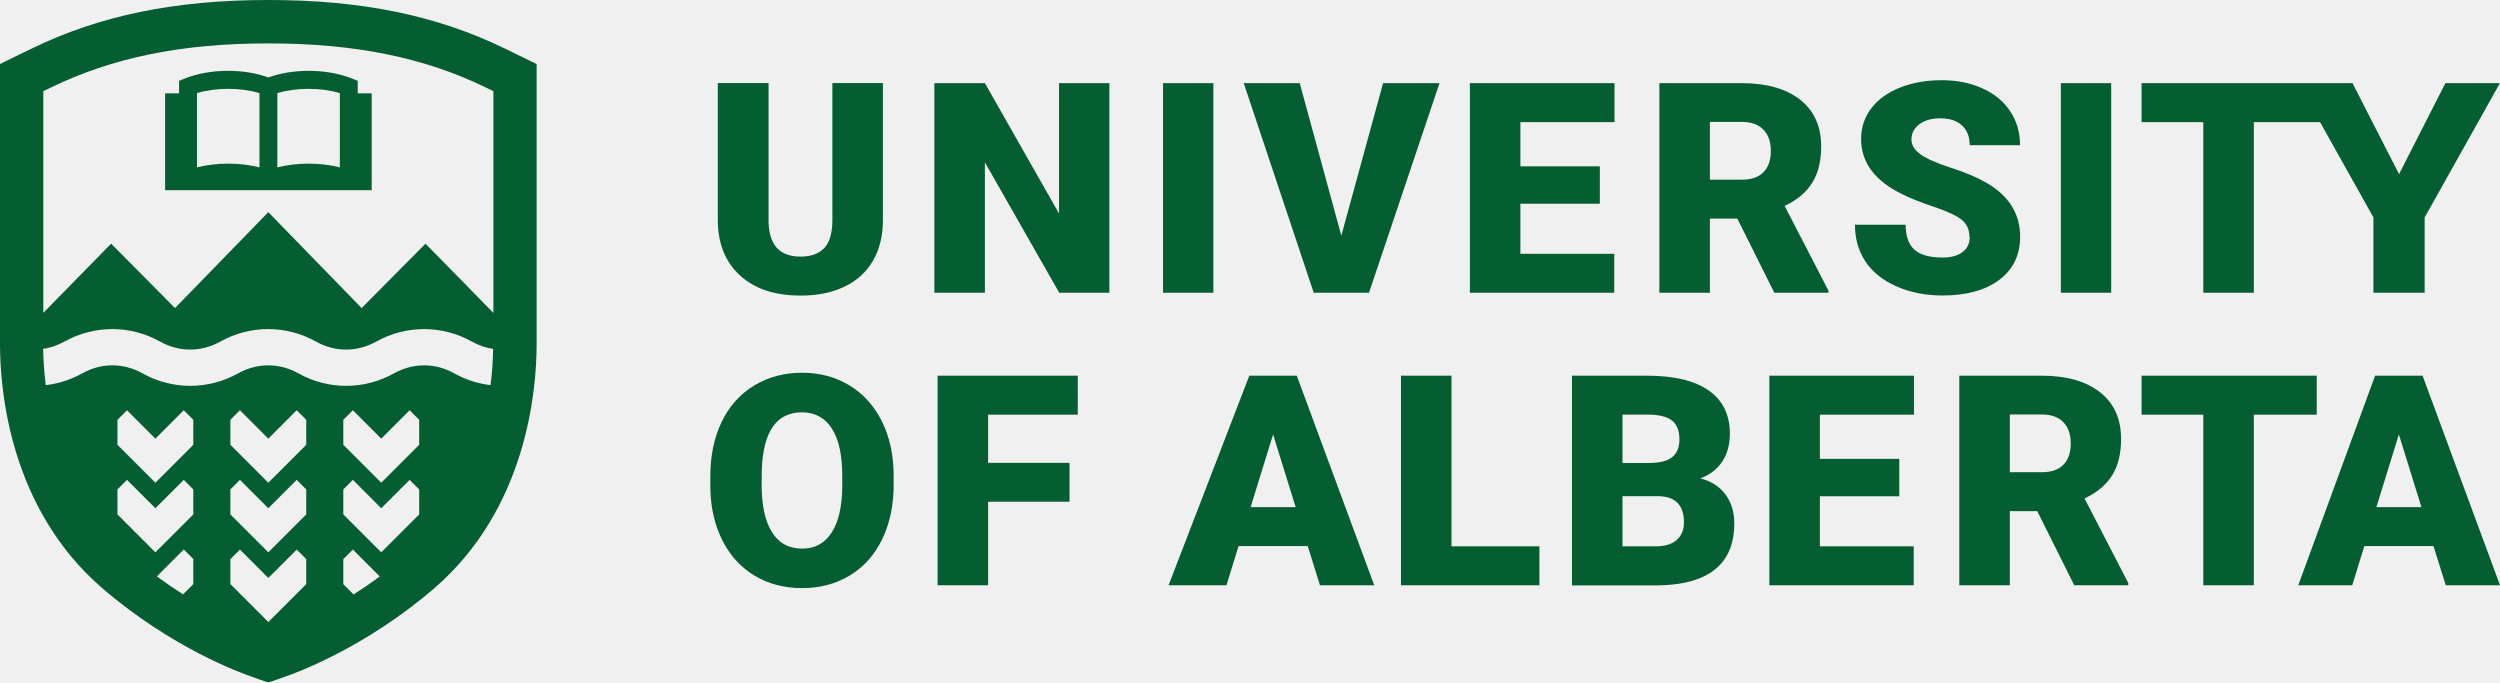
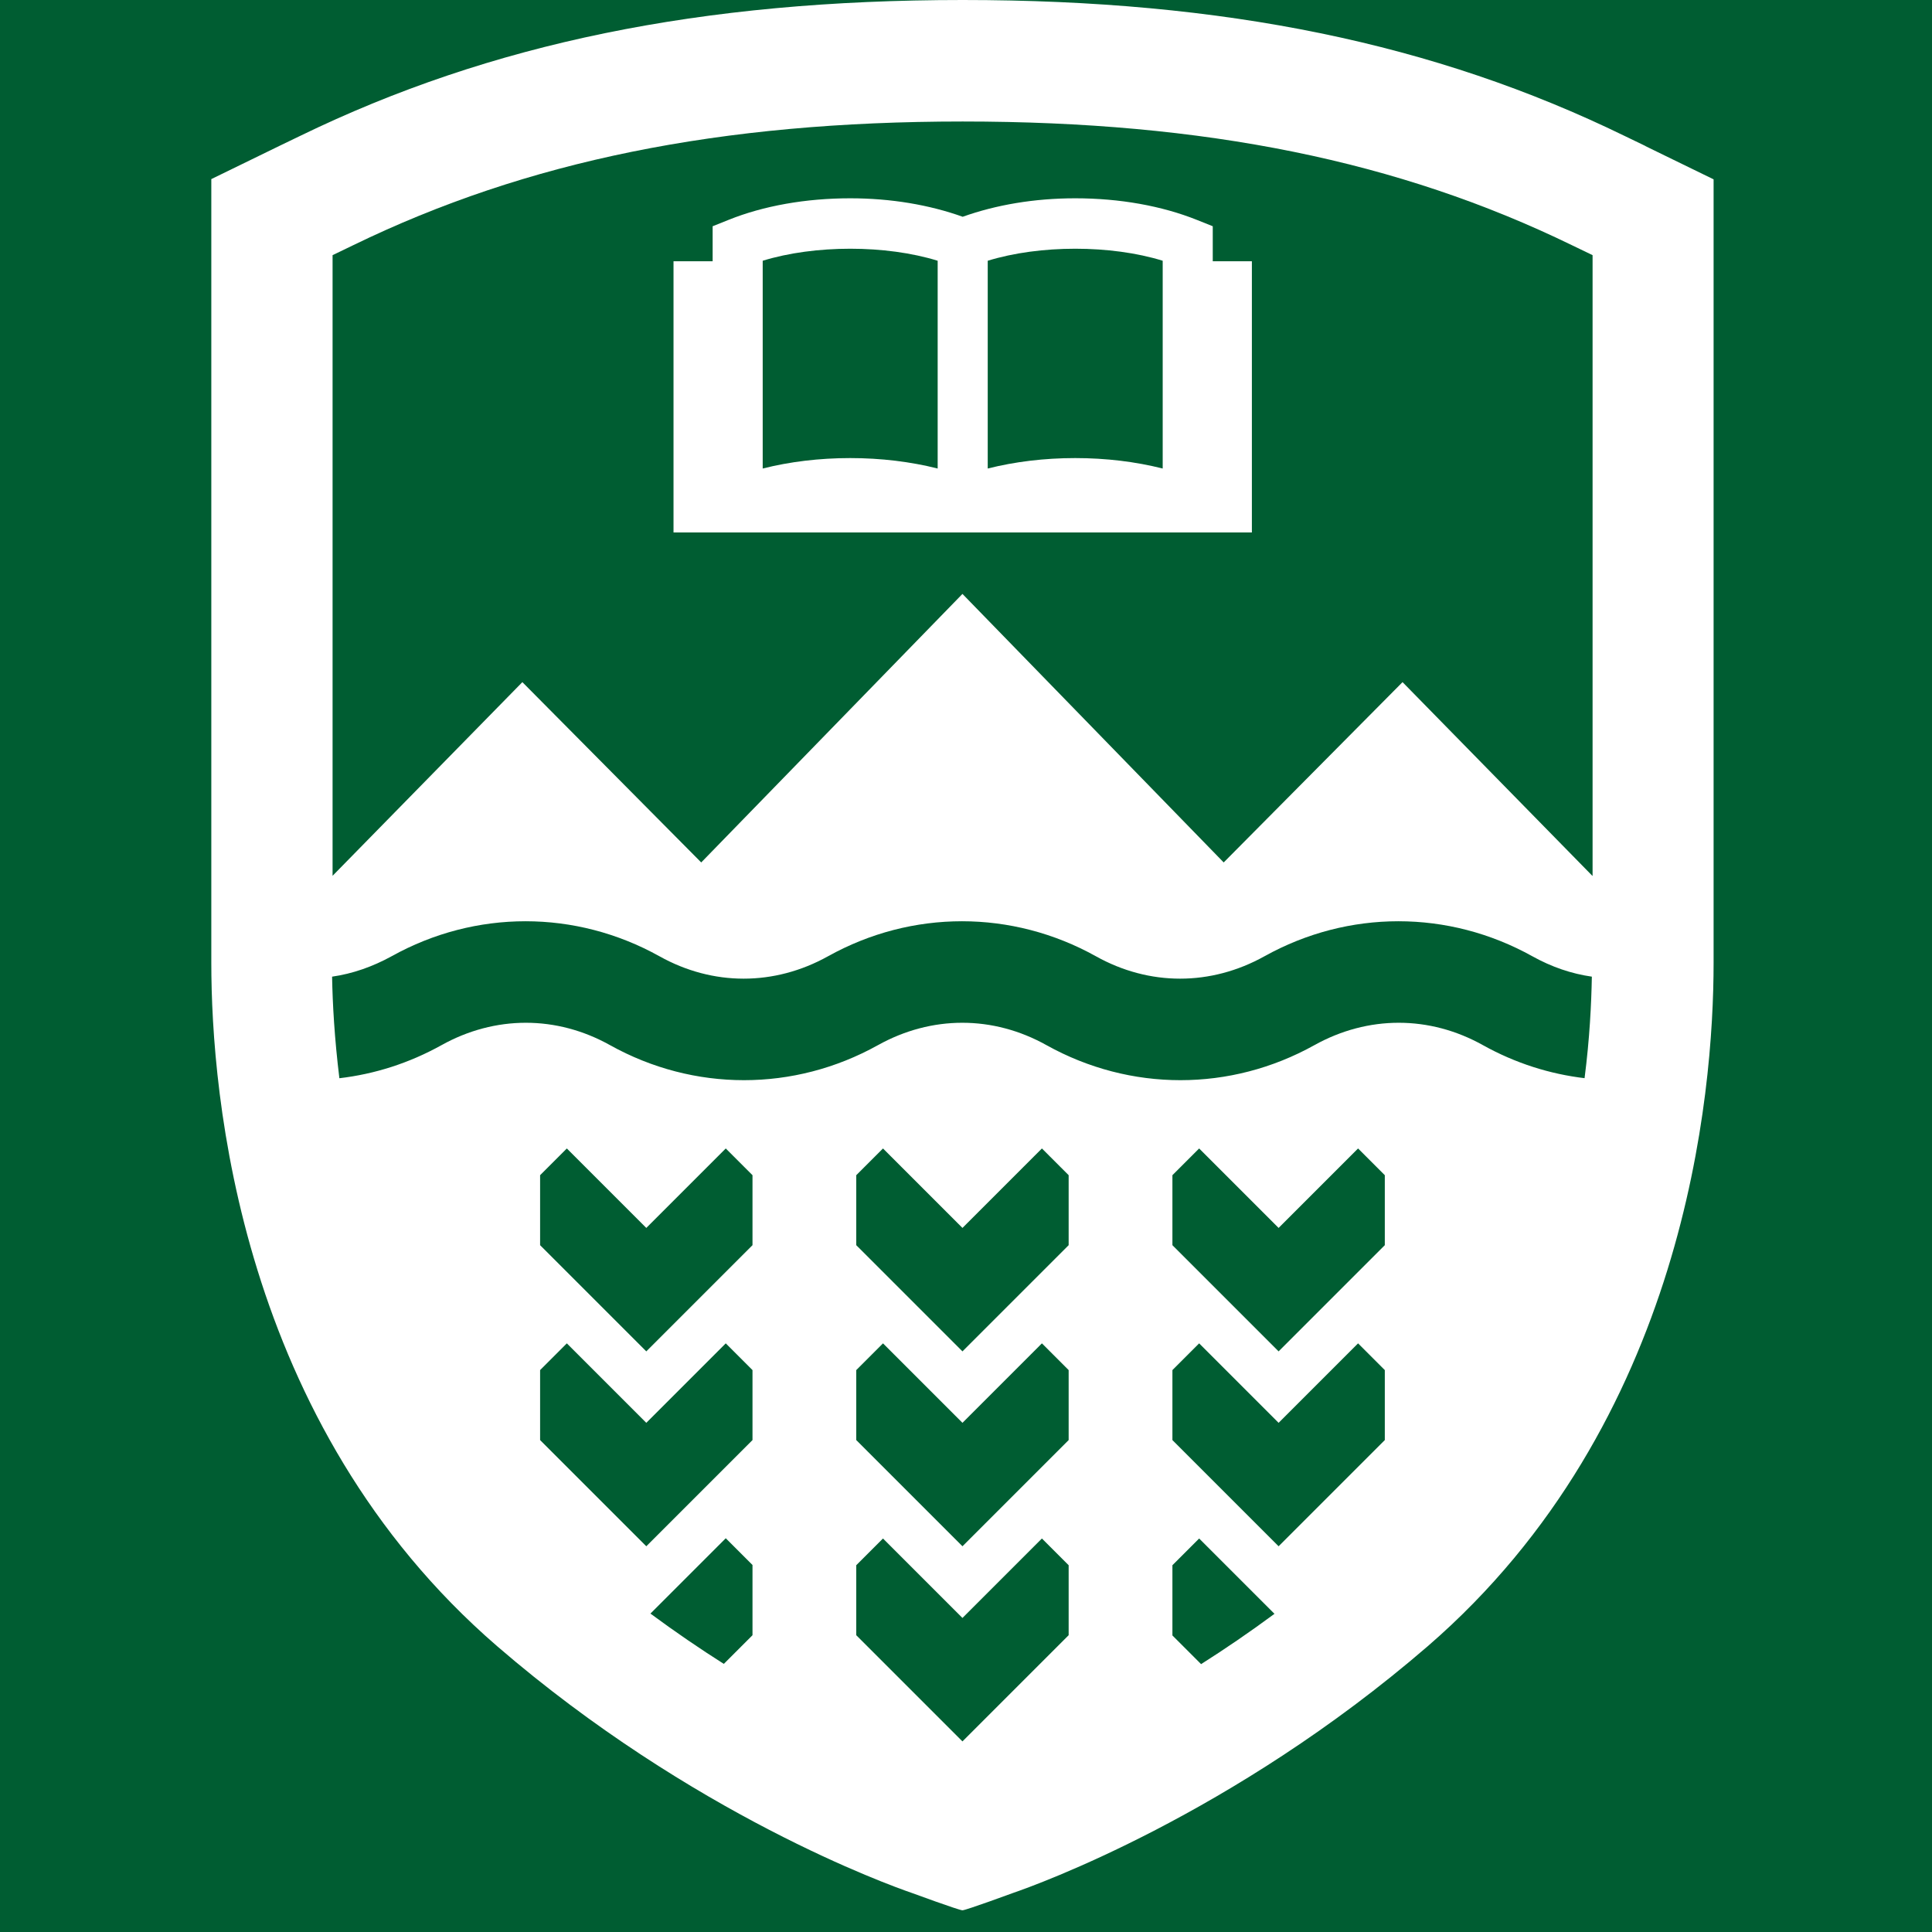
- <svg xmlns="http://www.w3.org/2000/svg" id="Layer_2" viewBox="0 0 288 78.61">
-   <defs>
-     <style>.cls-1{fill:#055d32;stroke-width:0px;}</style>
-   </defs>
-   <g id="Layer_1-2">
-     <path class="cls-1" d="m101.71,9.58v15.8c0,1.79-.38,3.34-1.14,4.65-.76,1.31-1.86,2.31-3.28,2.99-1.43.69-3.11,1.03-5.06,1.03-2.94,0-5.26-.76-6.95-2.29s-2.55-3.61-2.59-6.27v-15.92s5.85,0,5.85,0v16.03c.07,2.64,1.29,3.96,3.68,3.96,1.2,0,2.12-.33,2.74-.99.62-.66.93-1.74.93-3.23v-15.77s5.82,0,5.82,0Z" />
-     <path class="cls-1" d="m127.81,33.72h-5.79s-8.56-15.02-8.56-15.02v15.02s-5.82,0-5.82,0V9.58s5.82,0,5.82,0l8.54,15.02v-15.02s5.8,0,5.8,0v24.14Z" />
-     <path class="cls-1" d="m139.78,33.72h-5.8s0-24.14,0-24.14h5.8s0,24.14,0,24.14Z" />
-     <path class="cls-1" d="m154.52,27.15l4.81-17.57h6.5s-8.12,24.14-8.12,24.14h-6.37s-8.06-24.14-8.06-24.14h6.45s4.79,17.57,4.79,17.57Z" />
-     <path class="cls-1" d="m184.3,23.47h-9.15v5.77h10.81s0,4.48,0,4.48h-16.63s0-24.14,0-24.14h16.66s0,4.49,0,4.49h-10.84v5.09h9.15s0,4.31,0,4.31Z" />
-     <path class="cls-1" d="m200.13,25.18h-3.15v8.54s-5.82,0-5.82,0V9.58s9.5,0,9.5,0c2.86,0,5.1.64,6.72,1.91,1.61,1.27,2.42,3.06,2.42,5.38,0,1.68-.34,3.07-1.02,4.17-.68,1.1-1.74,2-3.19,2.68l5.04,9.75v.25s-6.23,0-6.23,0l-4.26-8.54Zm-3.15-4.48h3.68c1.11,0,1.94-.29,2.5-.87.56-.58.84-1.39.84-2.44,0-1.04-.28-1.86-.85-2.45-.56-.59-1.39-.89-2.49-.89h-3.68v6.65Z" />
-     <path class="cls-1" d="m226.88,27.3c0-.85-.3-1.51-.9-1.99-.6-.47-1.66-.97-3.18-1.48s-2.75-1-3.71-1.48c-3.13-1.54-4.69-3.65-4.69-6.33,0-1.34.39-2.52,1.17-3.54.78-1.02,1.88-1.82,3.31-2.39,1.43-.57,3.03-.85,4.81-.85,1.73,0,3.29.31,4.67.93,1.38.62,2.45,1.5,3.21,2.64.76,1.14,1.14,2.45,1.14,3.92h-5.8c0-.98-.3-1.75-.9-2.29-.6-.54-1.42-.81-2.45-.81s-1.86.23-2.46.69c-.6.46-.9,1.04-.9,1.75,0,.62.33,1.18,1,1.68s1.83,1.02,3.5,1.56c1.67.54,3.04,1.11,4.11,1.73,2.61,1.5,3.91,3.58,3.91,6.22,0,2.11-.8,3.77-2.39,4.97-1.59,1.2-3.78,1.81-6.55,1.81-1.96,0-3.73-.35-5.31-1.05s-2.78-1.66-3.58-2.88c-.8-1.22-1.2-2.63-1.2-4.22h5.84c0,1.29.33,2.25,1,2.86.67.61,1.75.92,3.26.92.96,0,1.72-.21,2.28-.62.56-.41.84-1,.84-1.75Z" />
-     <path class="cls-1" d="m243.21,33.72h-5.8s0-24.14,0-24.14h5.8s0,24.14,0,24.14Z" />
-     <polygon class="cls-1" points="281.71 9.58 276.37 20.06 271.01 9.58 246.71 9.58 246.71 14.07 253.82 14.07 253.82 33.72 259.64 33.72 259.64 14.07 267.27 14.07 273.42 25.05 273.42 33.72 279.32 33.72 279.32 25.05 287.99 9.58 281.71 9.58" />
-     <path class="cls-1" d="m102.95,55.84c0,2.35-.44,4.44-1.31,6.25s-2.11,3.21-3.72,4.19c-1.61.98-3.44,1.47-5.5,1.47-2.06,0-3.88-.47-5.47-1.42-1.59-.95-2.83-2.3-3.72-4.05s-1.36-3.77-1.4-6.05v-1.36c0-2.37.43-4.45,1.3-6.26.87-1.81,2.11-3.2,3.73-4.19,1.62-.98,3.46-1.48,5.53-1.48s3.87.49,5.47,1.46c1.6.97,2.85,2.36,3.74,4.15.89,1.8,1.34,3.85,1.35,6.18v1.11Zm-5.92-1.01c0-2.4-.4-4.22-1.2-5.46-.8-1.24-1.95-1.87-3.44-1.87-2.92,0-4.46,2.19-4.63,6.57l-.02,1.77c0,2.37.39,4.18,1.18,5.45.78,1.27,1.95,1.91,3.5,1.91,1.47,0,2.6-.62,3.4-1.87.8-1.25,1.2-3.04,1.21-5.39v-1.11Z" />
-     <path class="cls-1" d="m123.21,57.8h-9.38s0,9.62,0,9.62h-5.82s0-24.14,0-24.14h16.15s0,4.49,0,4.49h-10.33v5.55h9.38s0,4.48,0,4.48Z" />
-     <path class="cls-1" d="m218.8,57.17h-9.15v5.77h10.81s0,4.48,0,4.48h-16.63s0-24.14,0-24.14h16.66s0,4.49,0,4.49h-10.84v5.09h9.15s0,4.31,0,4.31Z" />
-     <path class="cls-1" d="m234.68,58.88h-3.15v8.54s-5.82,0-5.82,0v-24.14s9.5,0,9.5,0c2.86,0,5.1.64,6.72,1.91,1.61,1.27,2.42,3.06,2.42,5.38,0,1.68-.34,3.07-1.02,4.17-.68,1.1-1.74,2-3.19,2.68l5.04,9.75v.25s-6.23,0-6.23,0l-4.26-8.54Zm-3.15-4.48h3.68c1.11,0,1.94-.29,2.5-.87.56-.58.84-1.39.84-2.44,0-1.04-.28-1.86-.85-2.45-.56-.59-1.39-.89-2.49-.89h-3.68v6.65Z" />
-     <path class="cls-1" d="m150.65,62.91h-7.97s-1.39,4.51-1.39,4.51h-6.67s9.3-24.14,9.3-24.14h5.47s8.92,24.14,8.92,24.14h-6.25s-1.41-4.51-1.41-4.51Zm-6.58-4.49h5.19s-2.6-8.37-2.6-8.37l-2.59,8.37Z" />
-     <path class="cls-1" d="m167.21,62.94h10.13s0,4.48,0,4.48h-15.95s0-24.14,0-24.14h5.82s0,19.66,0,19.66Z" />
-     <path class="cls-1" d="m181.09,67.42v-24.14s8.67,0,8.67,0c3.11,0,5.47.57,7.09,1.71s2.43,2.79,2.43,4.96c0,1.25-.29,2.32-.86,3.2-.58.88-1.42,1.54-2.54,1.96,1.26.33,2.23.95,2.9,1.86s1.01,2.01,1.01,3.32c0,2.37-.75,4.14-2.25,5.33-1.5,1.19-3.72,1.79-6.66,1.82h-9.8Zm5.82-14.08h3.03c1.27-.01,2.18-.24,2.72-.7.54-.45.81-1.13.81-2.01,0-1.02-.29-1.75-.88-2.2-.59-.45-1.53-.67-2.83-.67h-2.85v5.59Zm0,3.81v5.79h3.81c1.05,0,1.86-.24,2.42-.72s.85-1.16.85-2.03c0-2.01-1-3.02-3-3.03h-4.08Z" />
-     <path class="cls-1" d="m266.89,47.77h-7.25s0,19.65,0,19.65h-5.82s0-19.65,0-19.65h-7.11s0-4.49,0-4.49h20.18s0,4.49,0,4.49Z" />
-     <path class="cls-1" d="m280.34,62.91h-7.97s-1.39,4.51-1.39,4.51h-6.22s8.85-24.14,8.85-24.14h5.47s8.92,24.14,8.92,24.14h-6.25s-1.41-4.51-1.41-4.51Zm-6.58-4.49h5.19s-2.6-8.37-2.6-8.37l-2.59,8.37Z" />
-     <path class="cls-1" d="m41.21,9.31l-.65-.26c-1.45-.58-3.18-.89-5.01-.89-1.68,0-3.26.27-4.63.76-1.37-.49-2.95-.76-4.63-.76-1.83,0-3.57.31-5.01.89l-.65.26v1.44h-1.61v11.16h23.8v-11.16h-1.61v-1.44Zm-11.32,9.97c-1.11-.28-2.33-.43-3.6-.43s-2.49.15-3.6.43v-8.55c2.14-.66,5.07-.66,7.2,0v8.55Zm9.26,0c-1.11-.28-2.33-.43-3.6-.43s-2.49.15-3.6.43v-8.55c2.14-.66,5.07-.66,7.2,0v8.55Z" />
-     <path class="cls-1" d="m59.02,6.01l-.85-.41C50.34,1.78,41.68,0,30.92,0S11.5,1.78,3.66,5.59l-.85.41-2.81,1.37v32.26c0,5.4,1.15,18.94,11.76,28.11,8.04,6.94,16.15,9.84,17.05,10.15,0,0,1.96.72,2.1.72s2.1-.72,2.1-.72c.9-.31,9-3.2,17.05-10.15,10.61-9.18,11.76-22.72,11.76-28.12V7.38l-2.81-1.37Zm-36.75,61.28l-1.18,1.18c-.98-.62-1.99-1.31-3.02-2.07l3.1-3.1,1.1,1.1v2.88Zm0-8.03l-1.83,1.83-2.54,2.54-2.54-2.54-1.83-1.83v-2.88l1.1-1.1,3.27,3.27,3.27-3.27,1.1,1.1v2.88Zm0-8.02l-4.37,4.37-4.37-4.37v-2.88l1.1-1.1,3.27,3.27,3.27-3.27,1.1,1.1v2.88Zm13.01,16.05l-1.83,1.83-2.54,2.54-2.54-2.54-1.83-1.83v-2.88l1.1-1.1,3.27,3.27,3.27-3.27,1.1,1.1v2.88Zm0-8.03l-1.83,1.83-2.54,2.54-2.54-2.54-1.83-1.83v-2.88l1.1-1.1,3.27,3.27,3.27-3.27,1.1,1.1v2.88Zm0-8.02l-4.37,4.37-4.37-4.37v-2.88l1.1-1.1,3.27,3.27,3.27-3.27,1.1,1.1v2.88Zm4.27,16.05v-2.88l1.1-1.1,3.1,3.1c-1.03.76-2.04,1.45-3.02,2.07l-1.18-1.18Zm8.74-8.03l-1.83,1.83-2.54,2.54-2.54-2.54-1.83-1.83v-2.88l1.1-1.1,3.27,3.27,3.27-3.27,1.1,1.1v2.88Zm0-8.02l-4.37,4.37-4.37-4.37v-2.88l1.1-1.1,3.27,3.27,3.27-3.27,1.1,1.1v2.88Zm8.24-6.87c-1.45-.17-2.87-.62-4.2-1.36-2.2-1.23-4.73-1.23-6.94,0-3.45,1.92-7.57,1.92-11.02,0-2.2-1.23-4.73-1.23-6.94,0-3.45,1.92-7.57,1.92-11.02,0-2.2-1.23-4.73-1.23-6.94,0-1.33.74-2.75,1.19-4.2,1.36-.2-1.63-.28-3.06-.3-4.18.84-.12,1.67-.41,2.45-.84,3.45-1.92,7.57-1.92,11.02,0,2.2,1.23,4.73,1.23,6.94,0,3.45-1.92,7.57-1.92,11.02,0,2.2,1.23,4.73,1.23,6.94,0,3.45-1.92,7.57-1.92,11.02,0,.79.44,1.61.72,2.45.84-.02,1.12-.09,2.55-.3,4.18Zm.3-8.33l-7.81-7.97-7.36,7.42-10.75-11.05-10.75,11.05-7.36-7.42-7.81,7.97V10.5l.85-.41c7.14-3.47,15.1-5.09,25.08-5.09s17.94,1.62,25.07,5.09l.85.41v25.54Z" />
+ <svg xmlns="http://www.w3.org/2000/svg" viewBox="0 0 256 256" role="img" aria-label="University of Alberta crest">
+   <rect width="256" height="256" fill="#005d32" />
+   <g fill="#ffffff" transform="translate(28 0) scale(3.22)">
+     <path d="m41.21,9.31l-.65-.26c-1.45-.58-3.18-.89-5.01-.89-1.68,0-3.26.27-4.63.76-1.37-.49-2.95-.76-4.63-.76-1.83,0-3.57.31-5.01.89l-.65.26v1.44h-1.61v11.16h23.8v-11.16h-1.61v-1.44Zm-11.32,9.97c-1.11-.28-2.33-.43-3.6-.43s-2.49.15-3.6.43v-8.55c2.14-.66,5.07-.66,7.2,0v8.55Zm9.26,0c-1.11-.28-2.33-.43-3.6-.43s-2.49.15-3.6.43v-8.55c2.14-.66,5.07-.66,7.2,0v8.55Z" />
+     <path d="m59.02,6.01l-.85-.41C50.34,1.78,41.68,0,30.92,0S11.5,1.78,3.66,5.59l-.85.41-2.81,1.37v32.26c0,5.4,1.15,18.94,11.76,28.11,8.04,6.94,16.15,9.84,17.05,10.15,0,0,1.96.72,2.1.72s2.1-.72,2.1-.72c.9-.31,9-3.2,17.05-10.15,10.61-9.18,11.76-22.72,11.76-28.12V7.38l-2.81-1.37Zm-36.75,61.28l-1.18,1.18c-.98-.62-1.99-1.31-3.02-2.07l3.1-3.1,1.1,1.1v2.88Zm0-8.03l-1.83,1.83-2.54,2.54-2.54-2.54-1.83-1.83v-2.88l1.1-1.1,3.27,3.27,3.27-3.27,1.1,1.1v2.88Zm0-8.02l-4.37,4.37-4.37-4.37v-2.88l1.1-1.1,3.27,3.27,3.27-3.27,1.1,1.1v2.88Zm13.01,16.05l-1.83,1.83-2.54,2.54-2.54-2.54-1.83-1.83v-2.88l1.1-1.1,3.27,3.27,3.27-3.27,1.1,1.1v2.88Zm0-8.03l-1.83,1.83-2.54,2.54-2.54-2.54-1.83-1.83v-2.88l1.1-1.1,3.27,3.27,3.27-3.27,1.1,1.1v2.88Zm0-8.02l-4.37,4.37-4.37-4.37v-2.88l1.1-1.1,3.27,3.27,3.27-3.27,1.1,1.1v2.88Zm4.27,16.05v-2.88l1.1-1.1,3.1,3.1c-1.03.76-2.04,1.45-3.02,2.07l-1.18-1.18Zm8.74-8.03l-1.83,1.83-2.54,2.54-2.54-2.54-1.83-1.83v-2.88l1.1-1.1,3.27,3.27,3.27-3.27,1.1,1.1v2.88Zm0-8.02l-4.37,4.37-4.37-4.37v-2.88l1.1-1.1,3.27,3.27,3.27-3.27,1.1,1.1v2.88Zm8.24-6.87c-1.45-.17-2.87-.62-4.2-1.36-2.2-1.23-4.73-1.23-6.94,0-3.45,1.92-7.57,1.92-11.02,0-2.2-1.23-4.73-1.23-6.94,0-3.45,1.92-7.57,1.92-11.02,0-2.2-1.23-4.73-1.23-6.94,0-1.33.74-2.75,1.19-4.2,1.36-.2-1.63-.28-3.06-.3-4.18.84-.12,1.67-.41,2.45-.84,3.45-1.92,7.57-1.92,11.02,0,2.2,1.23,4.73,1.23,6.94,0,3.45-1.92,7.57-1.92,11.02,0,2.2,1.23,4.73,1.23,6.94,0,3.45-1.92,7.57-1.92,11.02,0,.79.44,1.61.72,2.45.84-.02,1.12-.09,2.55-.3,4.18Zm.3-8.33l-7.81-7.97-7.36,7.42-10.75-11.05-10.75,11.05-7.36-7.42-7.81,7.97V10.5l.85-.41c7.14-3.47,15.1-5.09,25.08-5.09s17.94,1.62,25.07,5.09l.85.41v25.54Z" />
  </g>
</svg>
